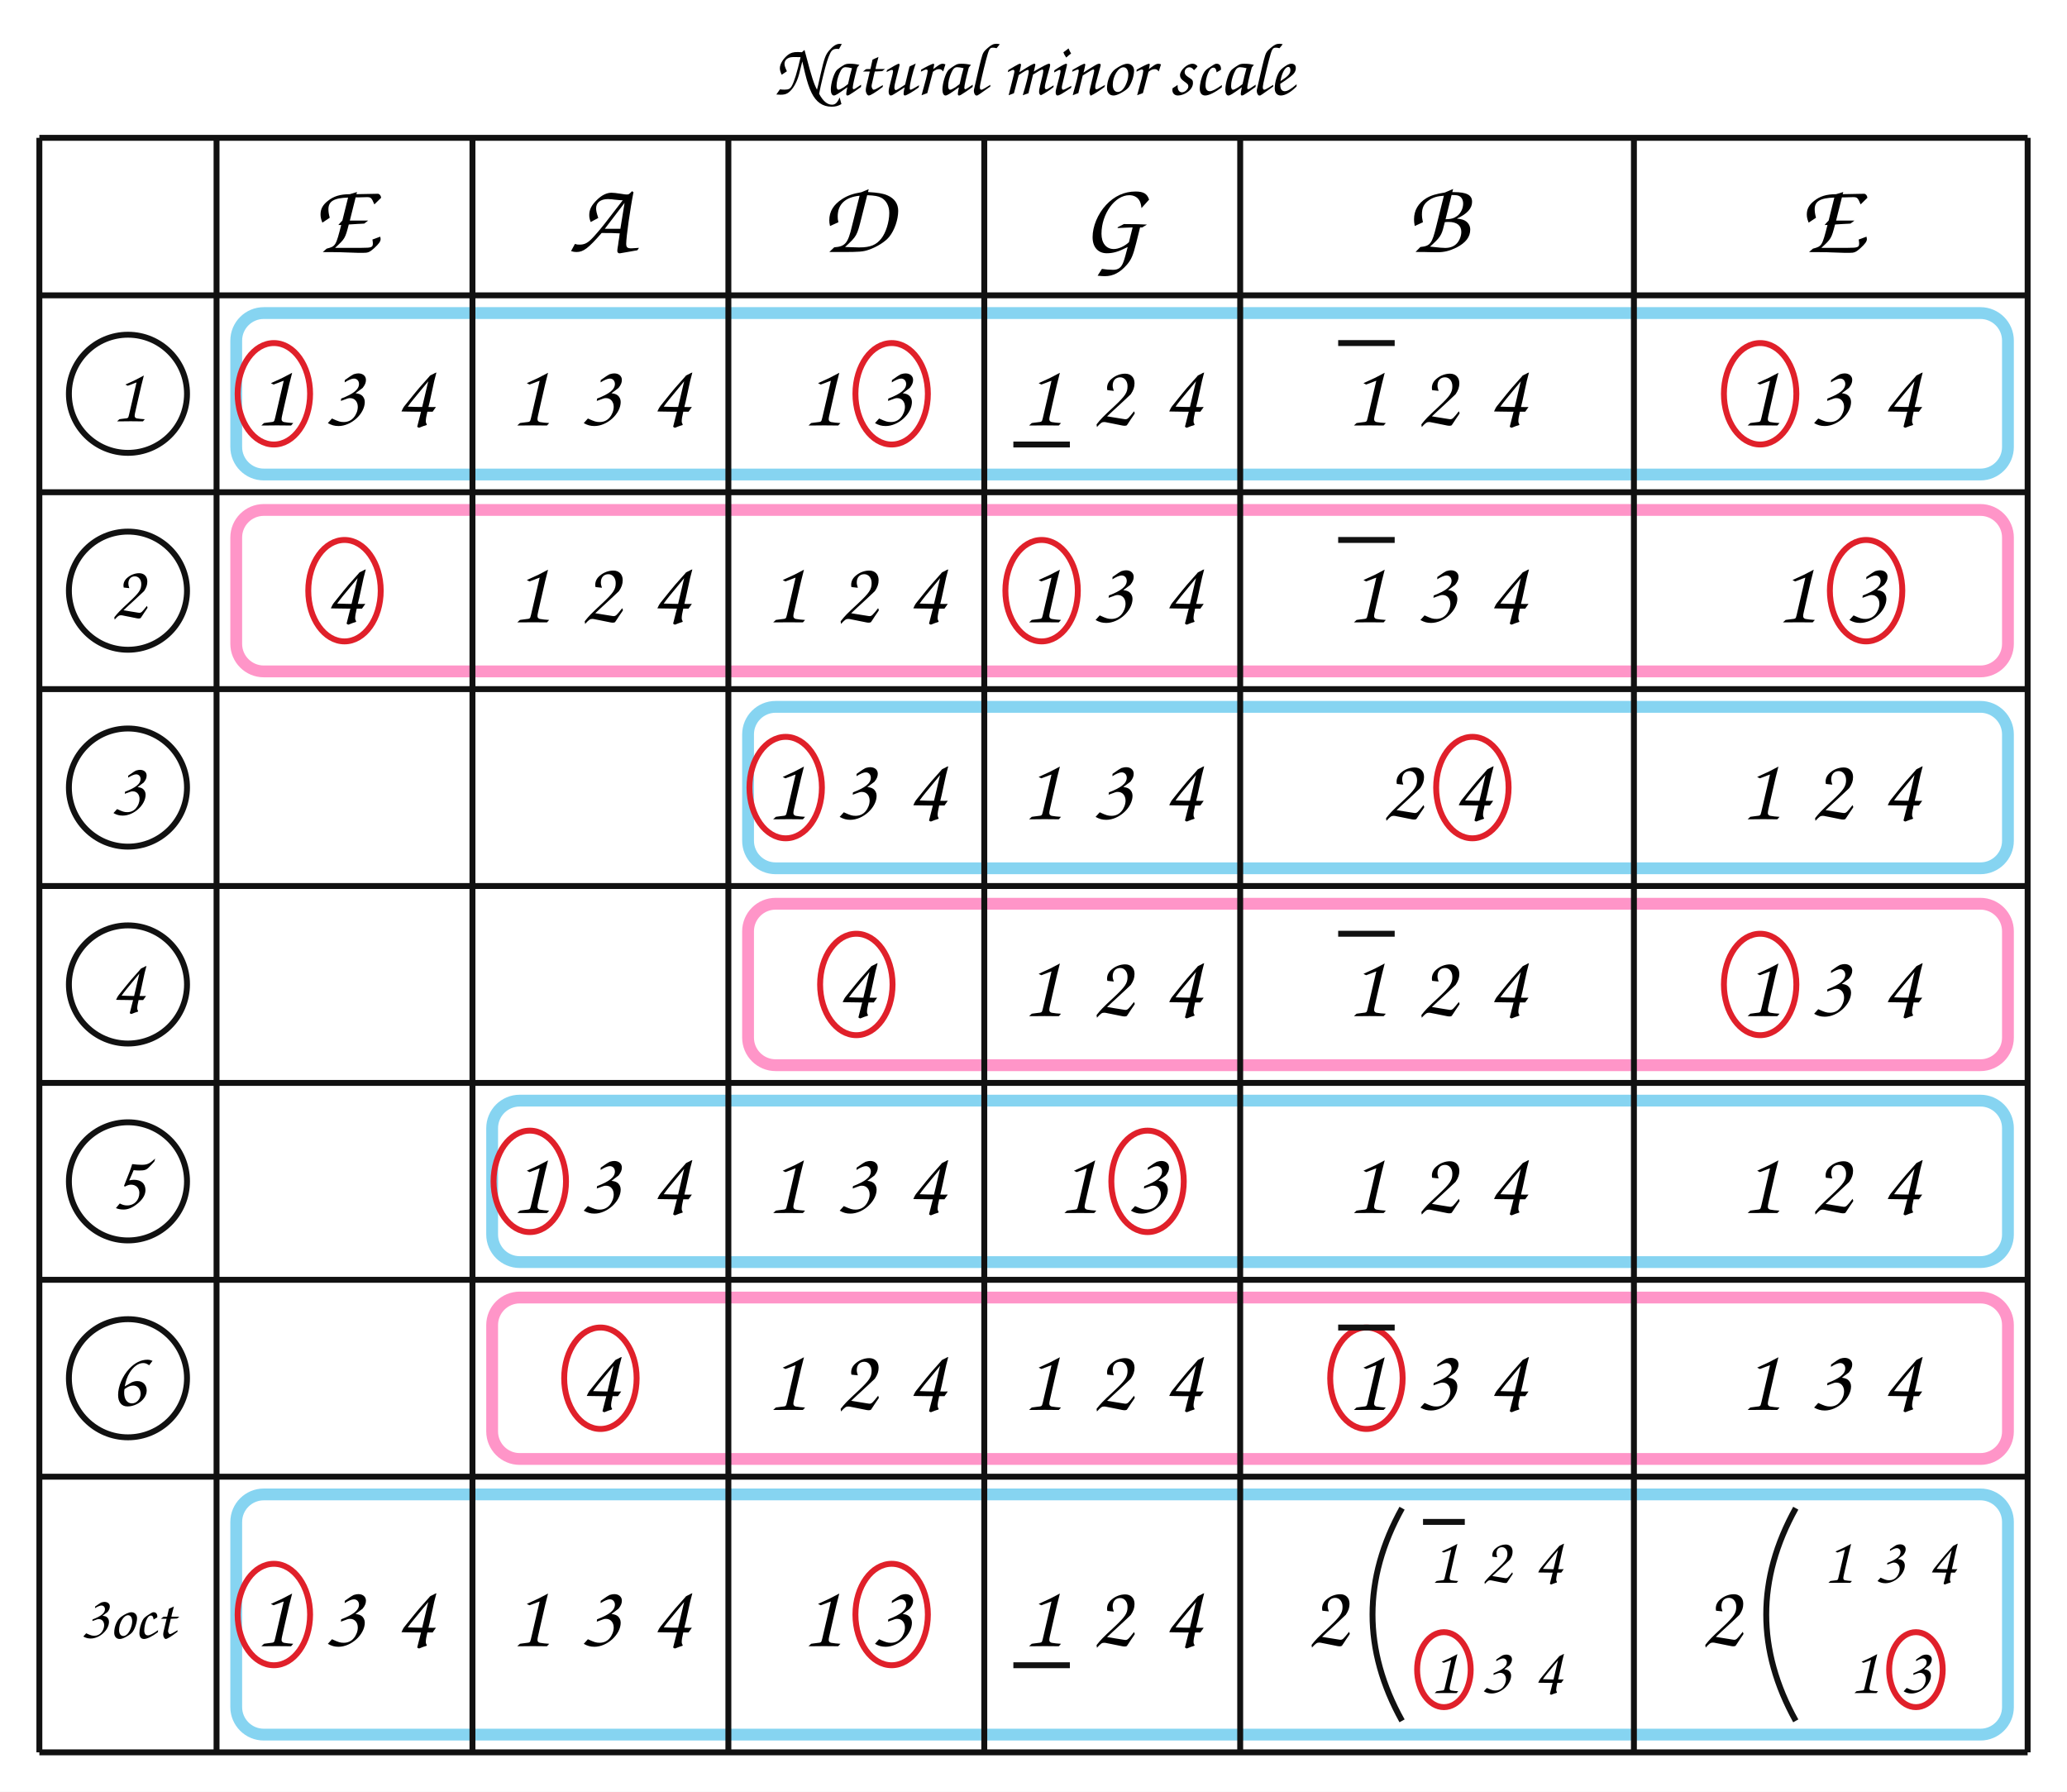
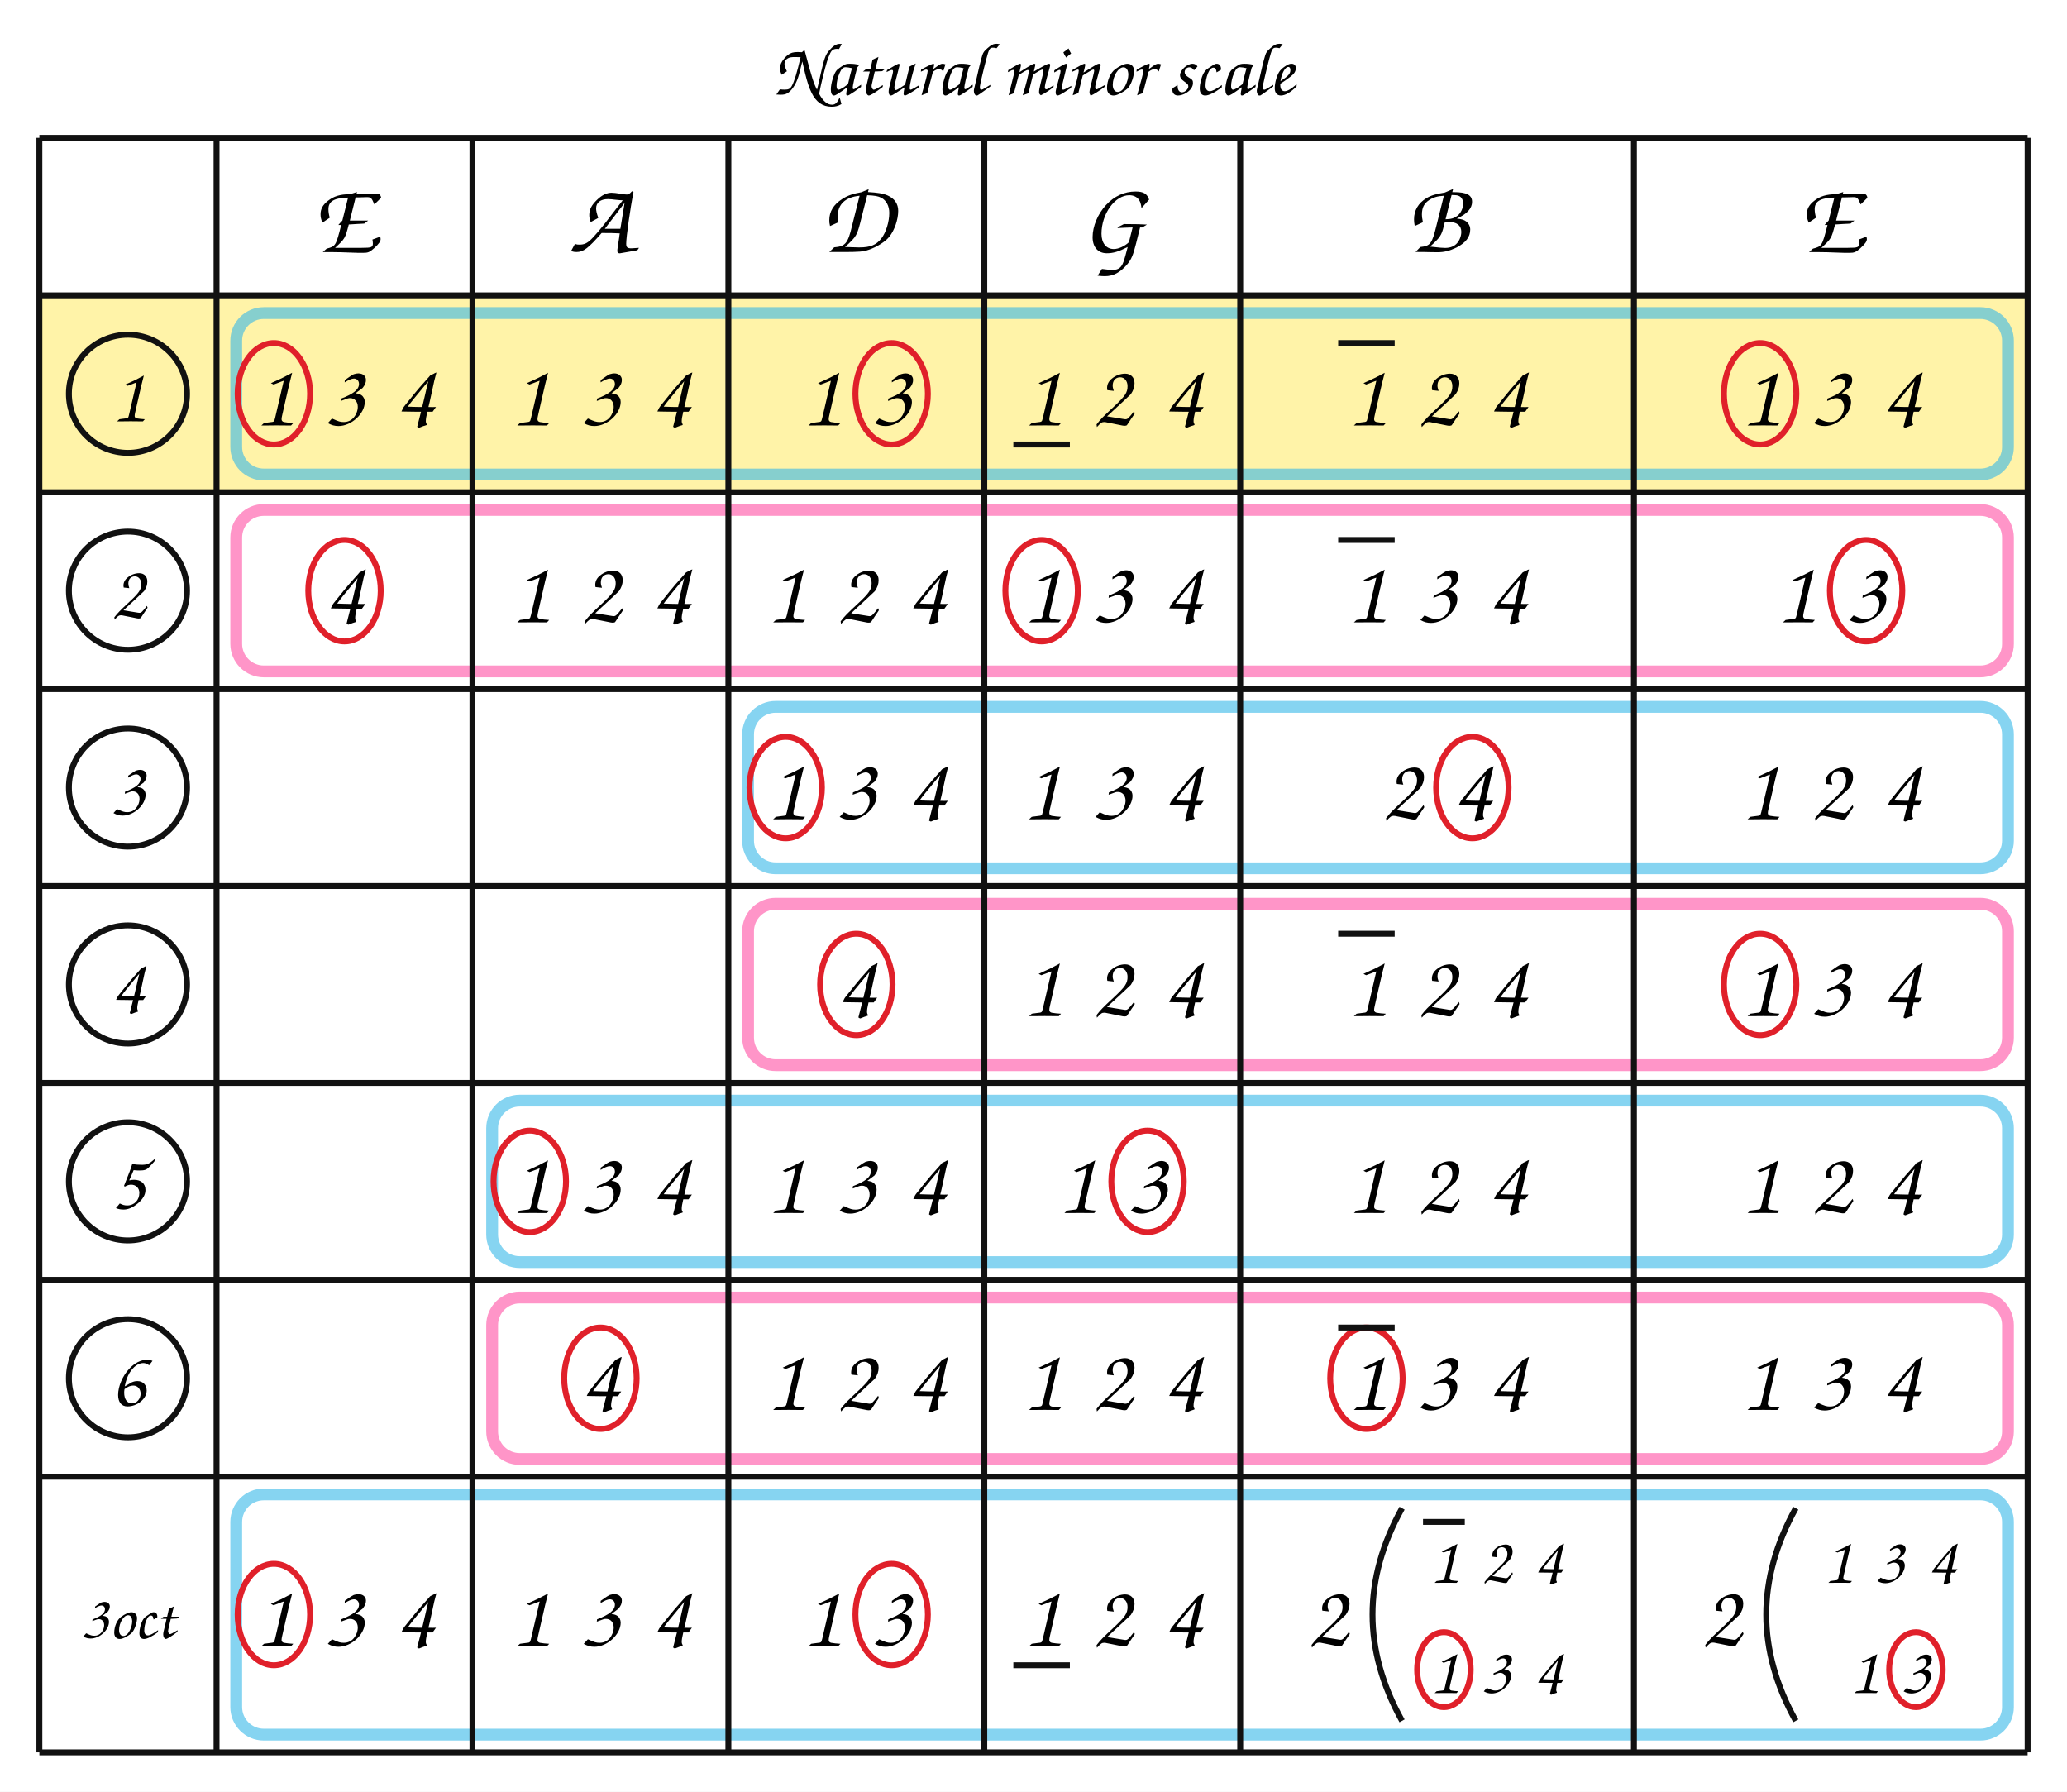
<svg xmlns="http://www.w3.org/2000/svg" viewBox="0 0 1050 910">
  <rect width="100%" height="100%" fill="#fff" />
  <text x="525" y="48" font-size="38" font-family="Segoe Print, Comic Sans MS, cursive" text-anchor="middle">Natural minor scale</text>
  <text x="175" y="128" font-size="52" font-family="Segoe Print, Comic Sans MS, cursive" text-anchor="middle">E</text>
  <text x="305" y="128" font-size="52" font-family="Segoe Print, Comic Sans MS, cursive" text-anchor="middle">A</text>
  <text x="435" y="128" font-size="52" font-family="Segoe Print, Comic Sans MS, cursive" text-anchor="middle">D</text>
  <text x="565" y="128" font-size="52" font-family="Segoe Print, Comic Sans MS, cursive" text-anchor="middle">G</text>
  <text x="730" y="128" font-size="52" font-family="Segoe Print, Comic Sans MS, cursive" text-anchor="middle">B</text>
  <text x="930" y="128" font-size="52" font-family="Segoe Print, Comic Sans MS, cursive" text-anchor="middle">E</text>
+   <rect x="20" y="150" width="1010" height="100" fill="#fff3a8" />
  <rect x="120" y="159" width="900" height="82" rx="14" fill="none" stroke="#35b8e8" stroke-width="6" opacity=".6" />
  <circle cx="65" cy="200" r="30" fill="none" stroke="#111" stroke-width="3" />
  <text x="65" y="214" font-size="40" font-family="Segoe Print, Comic Sans MS, cursive" text-anchor="middle">1</text>
  <text x="139.12" y="216.1" font-size="46" font-family="Segoe Print, Comic Sans MS, cursive" text-anchor="middle">1</text>
  <ellipse cx="139.12" cy="200" rx="18.4" ry="25.76" fill="none" stroke="#e0202a" stroke-width="3" />
  <text x="175" y="216.1" font-size="46" font-family="Segoe Print, Comic Sans MS, cursive" text-anchor="middle">3</text>
  <text x="210.88" y="216.1" font-size="46" font-family="Segoe Print, Comic Sans MS, cursive" text-anchor="middle">4</text>
  <text x="269.12" y="216.1" font-size="46" font-family="Segoe Print, Comic Sans MS, cursive" text-anchor="middle">1</text>
  <text x="305" y="216.1" font-size="46" font-family="Segoe Print, Comic Sans MS, cursive" text-anchor="middle">3</text>
  <text x="340.88" y="216.1" font-size="46" font-family="Segoe Print, Comic Sans MS, cursive" text-anchor="middle">4</text>
  <text x="417.06" y="216.1" font-size="46" font-family="Segoe Print, Comic Sans MS, cursive" text-anchor="middle">1</text>
  <text x="452.94" y="216.1" font-size="46" font-family="Segoe Print, Comic Sans MS, cursive" text-anchor="middle">3</text>
  <ellipse cx="452.94" cy="200" rx="18.4" ry="25.76" fill="none" stroke="#e0202a" stroke-width="3" />
  <text x="529.12" y="216.1" font-size="46" font-family="Segoe Print, Comic Sans MS, cursive" text-anchor="middle">1</text>
  <line x1="514.768" x2="543.472" y1="225.76" y2="225.76" stroke="#111" stroke-width="3" />
  <text x="565" y="216.1" font-size="46" font-family="Segoe Print, Comic Sans MS, cursive" text-anchor="middle">2</text>
  <text x="600.88" y="216.1" font-size="46" font-family="Segoe Print, Comic Sans MS, cursive" text-anchor="middle">4</text>
  <text x="694.12" y="216.1" font-size="46" font-family="Segoe Print, Comic Sans MS, cursive" text-anchor="middle">1</text>
  <line x1="679.768" x2="708.472" y1="174.24" y2="174.24" stroke="#111" stroke-width="3" />
  <text x="730" y="216.1" font-size="46" font-family="Segoe Print, Comic Sans MS, cursive" text-anchor="middle">2</text>
  <text x="765.88" y="216.1" font-size="46" font-family="Segoe Print, Comic Sans MS, cursive" text-anchor="middle">4</text>
  <text x="894.12" y="216.1" font-size="46" font-family="Segoe Print, Comic Sans MS, cursive" text-anchor="middle">1</text>
  <ellipse cx="894.12" cy="200" rx="18.4" ry="25.76" fill="none" stroke="#e0202a" stroke-width="3" />
  <text x="930" y="216.1" font-size="46" font-family="Segoe Print, Comic Sans MS, cursive" text-anchor="middle">3</text>
  <text x="965.88" y="216.1" font-size="46" font-family="Segoe Print, Comic Sans MS, cursive" text-anchor="middle">4</text>
  <rect x="120" y="259" width="900" height="82" rx="14" fill="none" stroke="#ff4fa3" stroke-width="6" opacity=".6" />
  <circle cx="65" cy="300" r="30" fill="none" stroke="#111" stroke-width="3" />
  <text x="65" y="314" font-size="40" font-family="Segoe Print, Comic Sans MS, cursive" text-anchor="middle">2</text>
  <text x="175" y="316.1" font-size="46" font-family="Segoe Print, Comic Sans MS, cursive" text-anchor="middle">4</text>
  <ellipse cx="175" cy="300" rx="18.4" ry="25.76" fill="none" stroke="#e0202a" stroke-width="3" />
  <text x="269.12" y="316.1" font-size="46" font-family="Segoe Print, Comic Sans MS, cursive" text-anchor="middle">1</text>
  <text x="305" y="316.1" font-size="46" font-family="Segoe Print, Comic Sans MS, cursive" text-anchor="middle">2</text>
  <text x="340.88" y="316.1" font-size="46" font-family="Segoe Print, Comic Sans MS, cursive" text-anchor="middle">4</text>
  <text x="399.12" y="316.1" font-size="46" font-family="Segoe Print, Comic Sans MS, cursive" text-anchor="middle">1</text>
  <text x="435" y="316.1" font-size="46" font-family="Segoe Print, Comic Sans MS, cursive" text-anchor="middle">2</text>
  <text x="470.88" y="316.1" font-size="46" font-family="Segoe Print, Comic Sans MS, cursive" text-anchor="middle">4</text>
  <text x="529.12" y="316.1" font-size="46" font-family="Segoe Print, Comic Sans MS, cursive" text-anchor="middle">1</text>
  <ellipse cx="529.12" cy="300" rx="18.4" ry="25.76" fill="none" stroke="#e0202a" stroke-width="3" />
  <text x="565" y="316.1" font-size="46" font-family="Segoe Print, Comic Sans MS, cursive" text-anchor="middle">3</text>
  <text x="600.88" y="316.1" font-size="46" font-family="Segoe Print, Comic Sans MS, cursive" text-anchor="middle">4</text>
  <text x="694.12" y="316.1" font-size="46" font-family="Segoe Print, Comic Sans MS, cursive" text-anchor="middle">1</text>
  <line x1="679.768" x2="708.472" y1="274.24" y2="274.24" stroke="#111" stroke-width="3" />
  <text x="730" y="316.1" font-size="46" font-family="Segoe Print, Comic Sans MS, cursive" text-anchor="middle">3</text>
  <text x="765.88" y="316.1" font-size="46" font-family="Segoe Print, Comic Sans MS, cursive" text-anchor="middle">4</text>
  <text x="912.06" y="316.1" font-size="46" font-family="Segoe Print, Comic Sans MS, cursive" text-anchor="middle">1</text>
  <text x="947.94" y="316.1" font-size="46" font-family="Segoe Print, Comic Sans MS, cursive" text-anchor="middle">3</text>
  <ellipse cx="947.94" cy="300" rx="18.4" ry="25.76" fill="none" stroke="#e0202a" stroke-width="3" />
  <rect x="380" y="359" width="640" height="82" rx="14" fill="none" stroke="#35b8e8" stroke-width="6" opacity=".6" />
  <circle cx="65" cy="400" r="30" fill="none" stroke="#111" stroke-width="3" />
  <text x="65" y="414" font-size="40" font-family="Segoe Print, Comic Sans MS, cursive" text-anchor="middle">3</text>
  <text x="399.12" y="416.1" font-size="46" font-family="Segoe Print, Comic Sans MS, cursive" text-anchor="middle">1</text>
  <ellipse cx="399.12" cy="400" rx="18.4" ry="25.76" fill="none" stroke="#e0202a" stroke-width="3" />
  <text x="435" y="416.1" font-size="46" font-family="Segoe Print, Comic Sans MS, cursive" text-anchor="middle">3</text>
  <text x="470.88" y="416.1" font-size="46" font-family="Segoe Print, Comic Sans MS, cursive" text-anchor="middle">4</text>
  <text x="529.12" y="416.1" font-size="46" font-family="Segoe Print, Comic Sans MS, cursive" text-anchor="middle">1</text>
  <text x="565" y="416.1" font-size="46" font-family="Segoe Print, Comic Sans MS, cursive" text-anchor="middle">3</text>
  <text x="600.88" y="416.1" font-size="46" font-family="Segoe Print, Comic Sans MS, cursive" text-anchor="middle">4</text>
  <text x="712.06" y="416.1" font-size="46" font-family="Segoe Print, Comic Sans MS, cursive" text-anchor="middle">2</text>
  <text x="747.94" y="416.1" font-size="46" font-family="Segoe Print, Comic Sans MS, cursive" text-anchor="middle">4</text>
  <ellipse cx="747.94" cy="400" rx="18.4" ry="25.76" fill="none" stroke="#e0202a" stroke-width="3" />
  <text x="894.12" y="416.1" font-size="46" font-family="Segoe Print, Comic Sans MS, cursive" text-anchor="middle">1</text>
  <text x="930" y="416.1" font-size="46" font-family="Segoe Print, Comic Sans MS, cursive" text-anchor="middle">2</text>
  <text x="965.88" y="416.1" font-size="46" font-family="Segoe Print, Comic Sans MS, cursive" text-anchor="middle">4</text>
  <rect x="380" y="459" width="640" height="82" rx="14" fill="none" stroke="#ff4fa3" stroke-width="6" opacity=".6" />
  <circle cx="65" cy="500" r="30" fill="none" stroke="#111" stroke-width="3" />
  <text x="65" y="514" font-size="40" font-family="Segoe Print, Comic Sans MS, cursive" text-anchor="middle">4</text>
  <text x="435" y="516.1" font-size="46" font-family="Segoe Print, Comic Sans MS, cursive" text-anchor="middle">4</text>
  <ellipse cx="435" cy="500" rx="18.4" ry="25.76" fill="none" stroke="#e0202a" stroke-width="3" />
  <text x="529.12" y="516.1" font-size="46" font-family="Segoe Print, Comic Sans MS, cursive" text-anchor="middle">1</text>
  <text x="565" y="516.1" font-size="46" font-family="Segoe Print, Comic Sans MS, cursive" text-anchor="middle">2</text>
  <text x="600.88" y="516.1" font-size="46" font-family="Segoe Print, Comic Sans MS, cursive" text-anchor="middle">4</text>
  <text x="694.12" y="516.1" font-size="46" font-family="Segoe Print, Comic Sans MS, cursive" text-anchor="middle">1</text>
  <line x1="679.768" x2="708.472" y1="474.24" y2="474.24" stroke="#111" stroke-width="3" />
  <text x="730" y="516.1" font-size="46" font-family="Segoe Print, Comic Sans MS, cursive" text-anchor="middle">2</text>
  <text x="765.88" y="516.1" font-size="46" font-family="Segoe Print, Comic Sans MS, cursive" text-anchor="middle">4</text>
  <text x="894.12" y="516.1" font-size="46" font-family="Segoe Print, Comic Sans MS, cursive" text-anchor="middle">1</text>
  <ellipse cx="894.12" cy="500" rx="18.4" ry="25.76" fill="none" stroke="#e0202a" stroke-width="3" />
  <text x="930" y="516.1" font-size="46" font-family="Segoe Print, Comic Sans MS, cursive" text-anchor="middle">3</text>
  <text x="965.88" y="516.1" font-size="46" font-family="Segoe Print, Comic Sans MS, cursive" text-anchor="middle">4</text>
  <rect x="250" y="559" width="770" height="82" rx="14" fill="none" stroke="#35b8e8" stroke-width="6" opacity=".6" />
  <circle cx="65" cy="600" r="30" fill="none" stroke="#111" stroke-width="3" />
  <text x="65" y="614" font-size="40" font-family="Segoe Print, Comic Sans MS, cursive" text-anchor="middle">5</text>
  <text x="269.12" y="616.1" font-size="46" font-family="Segoe Print, Comic Sans MS, cursive" text-anchor="middle">1</text>
  <ellipse cx="269.12" cy="600" rx="18.4" ry="25.76" fill="none" stroke="#e0202a" stroke-width="3" />
  <text x="305" y="616.1" font-size="46" font-family="Segoe Print, Comic Sans MS, cursive" text-anchor="middle">3</text>
  <text x="340.88" y="616.1" font-size="46" font-family="Segoe Print, Comic Sans MS, cursive" text-anchor="middle">4</text>
  <text x="399.12" y="616.1" font-size="46" font-family="Segoe Print, Comic Sans MS, cursive" text-anchor="middle">1</text>
  <text x="435" y="616.1" font-size="46" font-family="Segoe Print, Comic Sans MS, cursive" text-anchor="middle">3</text>
  <text x="470.88" y="616.1" font-size="46" font-family="Segoe Print, Comic Sans MS, cursive" text-anchor="middle">4</text>
  <text x="547.06" y="616.1" font-size="46" font-family="Segoe Print, Comic Sans MS, cursive" text-anchor="middle">1</text>
  <text x="582.94" y="616.1" font-size="46" font-family="Segoe Print, Comic Sans MS, cursive" text-anchor="middle">3</text>
  <ellipse cx="582.94" cy="600" rx="18.4" ry="25.76" fill="none" stroke="#e0202a" stroke-width="3" />
  <text x="694.12" y="616.1" font-size="46" font-family="Segoe Print, Comic Sans MS, cursive" text-anchor="middle">1</text>
  <text x="730" y="616.1" font-size="46" font-family="Segoe Print, Comic Sans MS, cursive" text-anchor="middle">2</text>
  <text x="765.88" y="616.1" font-size="46" font-family="Segoe Print, Comic Sans MS, cursive" text-anchor="middle">4</text>
  <text x="894.12" y="616.1" font-size="46" font-family="Segoe Print, Comic Sans MS, cursive" text-anchor="middle">1</text>
  <text x="930" y="616.1" font-size="46" font-family="Segoe Print, Comic Sans MS, cursive" text-anchor="middle">2</text>
  <text x="965.88" y="616.1" font-size="46" font-family="Segoe Print, Comic Sans MS, cursive" text-anchor="middle">4</text>
  <rect x="250" y="659" width="770" height="82" rx="14" fill="none" stroke="#ff4fa3" stroke-width="6" opacity=".6" />
  <circle cx="65" cy="700" r="30" fill="none" stroke="#111" stroke-width="3" />
  <text x="65" y="714" font-size="40" font-family="Segoe Print, Comic Sans MS, cursive" text-anchor="middle">6</text>
  <text x="305" y="716.1" font-size="46" font-family="Segoe Print, Comic Sans MS, cursive" text-anchor="middle">4</text>
  <ellipse cx="305" cy="700" rx="18.4" ry="25.76" fill="none" stroke="#e0202a" stroke-width="3" />
  <text x="399.12" y="716.1" font-size="46" font-family="Segoe Print, Comic Sans MS, cursive" text-anchor="middle">1</text>
  <text x="435" y="716.1" font-size="46" font-family="Segoe Print, Comic Sans MS, cursive" text-anchor="middle">2</text>
  <text x="470.88" y="716.1" font-size="46" font-family="Segoe Print, Comic Sans MS, cursive" text-anchor="middle">4</text>
  <text x="529.12" y="716.1" font-size="46" font-family="Segoe Print, Comic Sans MS, cursive" text-anchor="middle">1</text>
  <text x="565" y="716.1" font-size="46" font-family="Segoe Print, Comic Sans MS, cursive" text-anchor="middle">2</text>
  <text x="600.88" y="716.1" font-size="46" font-family="Segoe Print, Comic Sans MS, cursive" text-anchor="middle">4</text>
  <text x="694.12" y="716.1" font-size="46" font-family="Segoe Print, Comic Sans MS, cursive" text-anchor="middle">1</text>
  <ellipse cx="694.12" cy="700" rx="18.4" ry="25.76" fill="none" stroke="#e0202a" stroke-width="3" />
  <line x1="679.768" x2="708.472" y1="674.24" y2="674.24" stroke="#111" stroke-width="3" />
  <text x="730" y="716.1" font-size="46" font-family="Segoe Print, Comic Sans MS, cursive" text-anchor="middle">3</text>
  <text x="765.88" y="716.1" font-size="46" font-family="Segoe Print, Comic Sans MS, cursive" text-anchor="middle">4</text>
  <text x="894.12" y="716.1" font-size="46" font-family="Segoe Print, Comic Sans MS, cursive" text-anchor="middle">1</text>
  <text x="930" y="716.1" font-size="46" font-family="Segoe Print, Comic Sans MS, cursive" text-anchor="middle">3</text>
  <text x="965.88" y="716.1" font-size="46" font-family="Segoe Print, Comic Sans MS, cursive" text-anchor="middle">4</text>
  <rect x="120" y="759" width="900" height="122" rx="14" fill="none" stroke="#35b8e8" stroke-width="6" opacity=".6" />
  <text x="65" y="832" font-size="32" font-family="Segoe Print, Comic Sans MS, cursive" text-anchor="middle">3oct</text>
  <text x="139.12" y="836.1" font-size="46" font-family="Segoe Print, Comic Sans MS, cursive" text-anchor="middle">1</text>
  <ellipse cx="139.12" cy="820" rx="18.4" ry="25.76" fill="none" stroke="#e0202a" stroke-width="3" />
  <text x="175" y="836.1" font-size="46" font-family="Segoe Print, Comic Sans MS, cursive" text-anchor="middle">3</text>
  <text x="210.88" y="836.1" font-size="46" font-family="Segoe Print, Comic Sans MS, cursive" text-anchor="middle">4</text>
  <text x="269.12" y="836.1" font-size="46" font-family="Segoe Print, Comic Sans MS, cursive" text-anchor="middle">1</text>
  <text x="305" y="836.1" font-size="46" font-family="Segoe Print, Comic Sans MS, cursive" text-anchor="middle">3</text>
  <text x="340.88" y="836.1" font-size="46" font-family="Segoe Print, Comic Sans MS, cursive" text-anchor="middle">4</text>
  <text x="417.06" y="836.1" font-size="46" font-family="Segoe Print, Comic Sans MS, cursive" text-anchor="middle">1</text>
  <text x="452.94" y="836.1" font-size="46" font-family="Segoe Print, Comic Sans MS, cursive" text-anchor="middle">3</text>
  <ellipse cx="452.94" cy="820" rx="18.4" ry="25.76" fill="none" stroke="#e0202a" stroke-width="3" />
  <text x="529.12" y="836.1" font-size="46" font-family="Segoe Print, Comic Sans MS, cursive" text-anchor="middle">1</text>
  <line x1="514.768" x2="543.472" y1="845.76" y2="845.76" stroke="#111" stroke-width="3" />
  <text x="565" y="836.1" font-size="46" font-family="Segoe Print, Comic Sans MS, cursive" text-anchor="middle">2</text>
  <text x="600.88" y="836.1" font-size="46" font-family="Segoe Print, Comic Sans MS, cursive" text-anchor="middle">4</text>
  <text x="674.22" y="836" font-size="46" font-family="Segoe Print, Comic Sans MS, cursive" text-anchor="middle">2</text>
  <path d="M712.22 766 Q682.22 820 712.22 874" fill="none" stroke="#111" stroke-width="3" />
  <text x="733.48" y="803.9" font-size="34" font-family="Segoe Print, Comic Sans MS, cursive" text-anchor="middle">1</text>
  <line x1="722.872" x2="744.088" y1="772.96" y2="772.96" stroke="#111" stroke-width="3" />
  <text x="760" y="803.9" font-size="34" font-family="Segoe Print, Comic Sans MS, cursive" text-anchor="middle">2</text>
  <text x="786.52" y="803.9" font-size="34" font-family="Segoe Print, Comic Sans MS, cursive" text-anchor="middle">4</text>
  <text x="733.48" y="859.9" font-size="34" font-family="Segoe Print, Comic Sans MS, cursive" text-anchor="middle">1</text>
  <ellipse cx="733.48" cy="848" rx="13.6" ry="19.04" fill="none" stroke="#e0202a" stroke-width="3" />
  <text x="760" y="859.9" font-size="34" font-family="Segoe Print, Comic Sans MS, cursive" text-anchor="middle">3</text>
  <text x="786.52" y="859.9" font-size="34" font-family="Segoe Print, Comic Sans MS, cursive" text-anchor="middle">4</text>
  <text x="874.22" y="836" font-size="46" font-family="Segoe Print, Comic Sans MS, cursive" text-anchor="middle">2</text>
  <path d="M912.22 766 Q882.22 820 912.22 874" fill="none" stroke="#111" stroke-width="3" />
  <text x="933.48" y="803.9" font-size="34" font-family="Segoe Print, Comic Sans MS, cursive" text-anchor="middle">1</text>
  <text x="960" y="803.9" font-size="34" font-family="Segoe Print, Comic Sans MS, cursive" text-anchor="middle">3</text>
  <text x="986.52" y="803.9" font-size="34" font-family="Segoe Print, Comic Sans MS, cursive" text-anchor="middle">4</text>
  <text x="946.74" y="859.9" font-size="34" font-family="Segoe Print, Comic Sans MS, cursive" text-anchor="middle">1</text>
  <text x="973.26" y="859.9" font-size="34" font-family="Segoe Print, Comic Sans MS, cursive" text-anchor="middle">3</text>
  <ellipse cx="973.26" cy="848" rx="13.6" ry="19.04" fill="none" stroke="#e0202a" stroke-width="3" />
  <line x1="20" x2="1030" y1="70" y2="70" stroke="#111" stroke-width="3" />
  <line x1="20" x2="1030" y1="150" y2="150" stroke="#111" stroke-width="3" />
  <line x1="20" x2="1030" y1="250" y2="250" stroke="#111" stroke-width="3" />
  <line x1="20" x2="1030" y1="350" y2="350" stroke="#111" stroke-width="3" />
  <line x1="20" x2="1030" y1="450" y2="450" stroke="#111" stroke-width="3" />
  <line x1="20" x2="1030" y1="550" y2="550" stroke="#111" stroke-width="3" />
  <line x1="20" x2="1030" y1="650" y2="650" stroke="#111" stroke-width="3" />
  <line x1="20" x2="1030" y1="750" y2="750" stroke="#111" stroke-width="3" />
  <line x1="20" x2="1030" y1="890" y2="890" stroke="#111" stroke-width="3" />
  <line x1="20" x2="20" y1="70" y2="890" stroke="#111" stroke-width="3" />
  <line x1="110" x2="110" y1="70" y2="890" stroke="#111" stroke-width="3" />
  <line x1="240" x2="240" y1="70" y2="890" stroke="#111" stroke-width="3" />
  <line x1="370" x2="370" y1="70" y2="890" stroke="#111" stroke-width="3" />
  <line x1="500" x2="500" y1="70" y2="890" stroke="#111" stroke-width="3" />
  <line x1="630" x2="630" y1="70" y2="890" stroke="#111" stroke-width="3" />
  <line x1="830" x2="830" y1="70" y2="890" stroke="#111" stroke-width="3" />
  <line x1="1030" x2="1030" y1="70" y2="890" stroke="#111" stroke-width="3" />
</svg>
